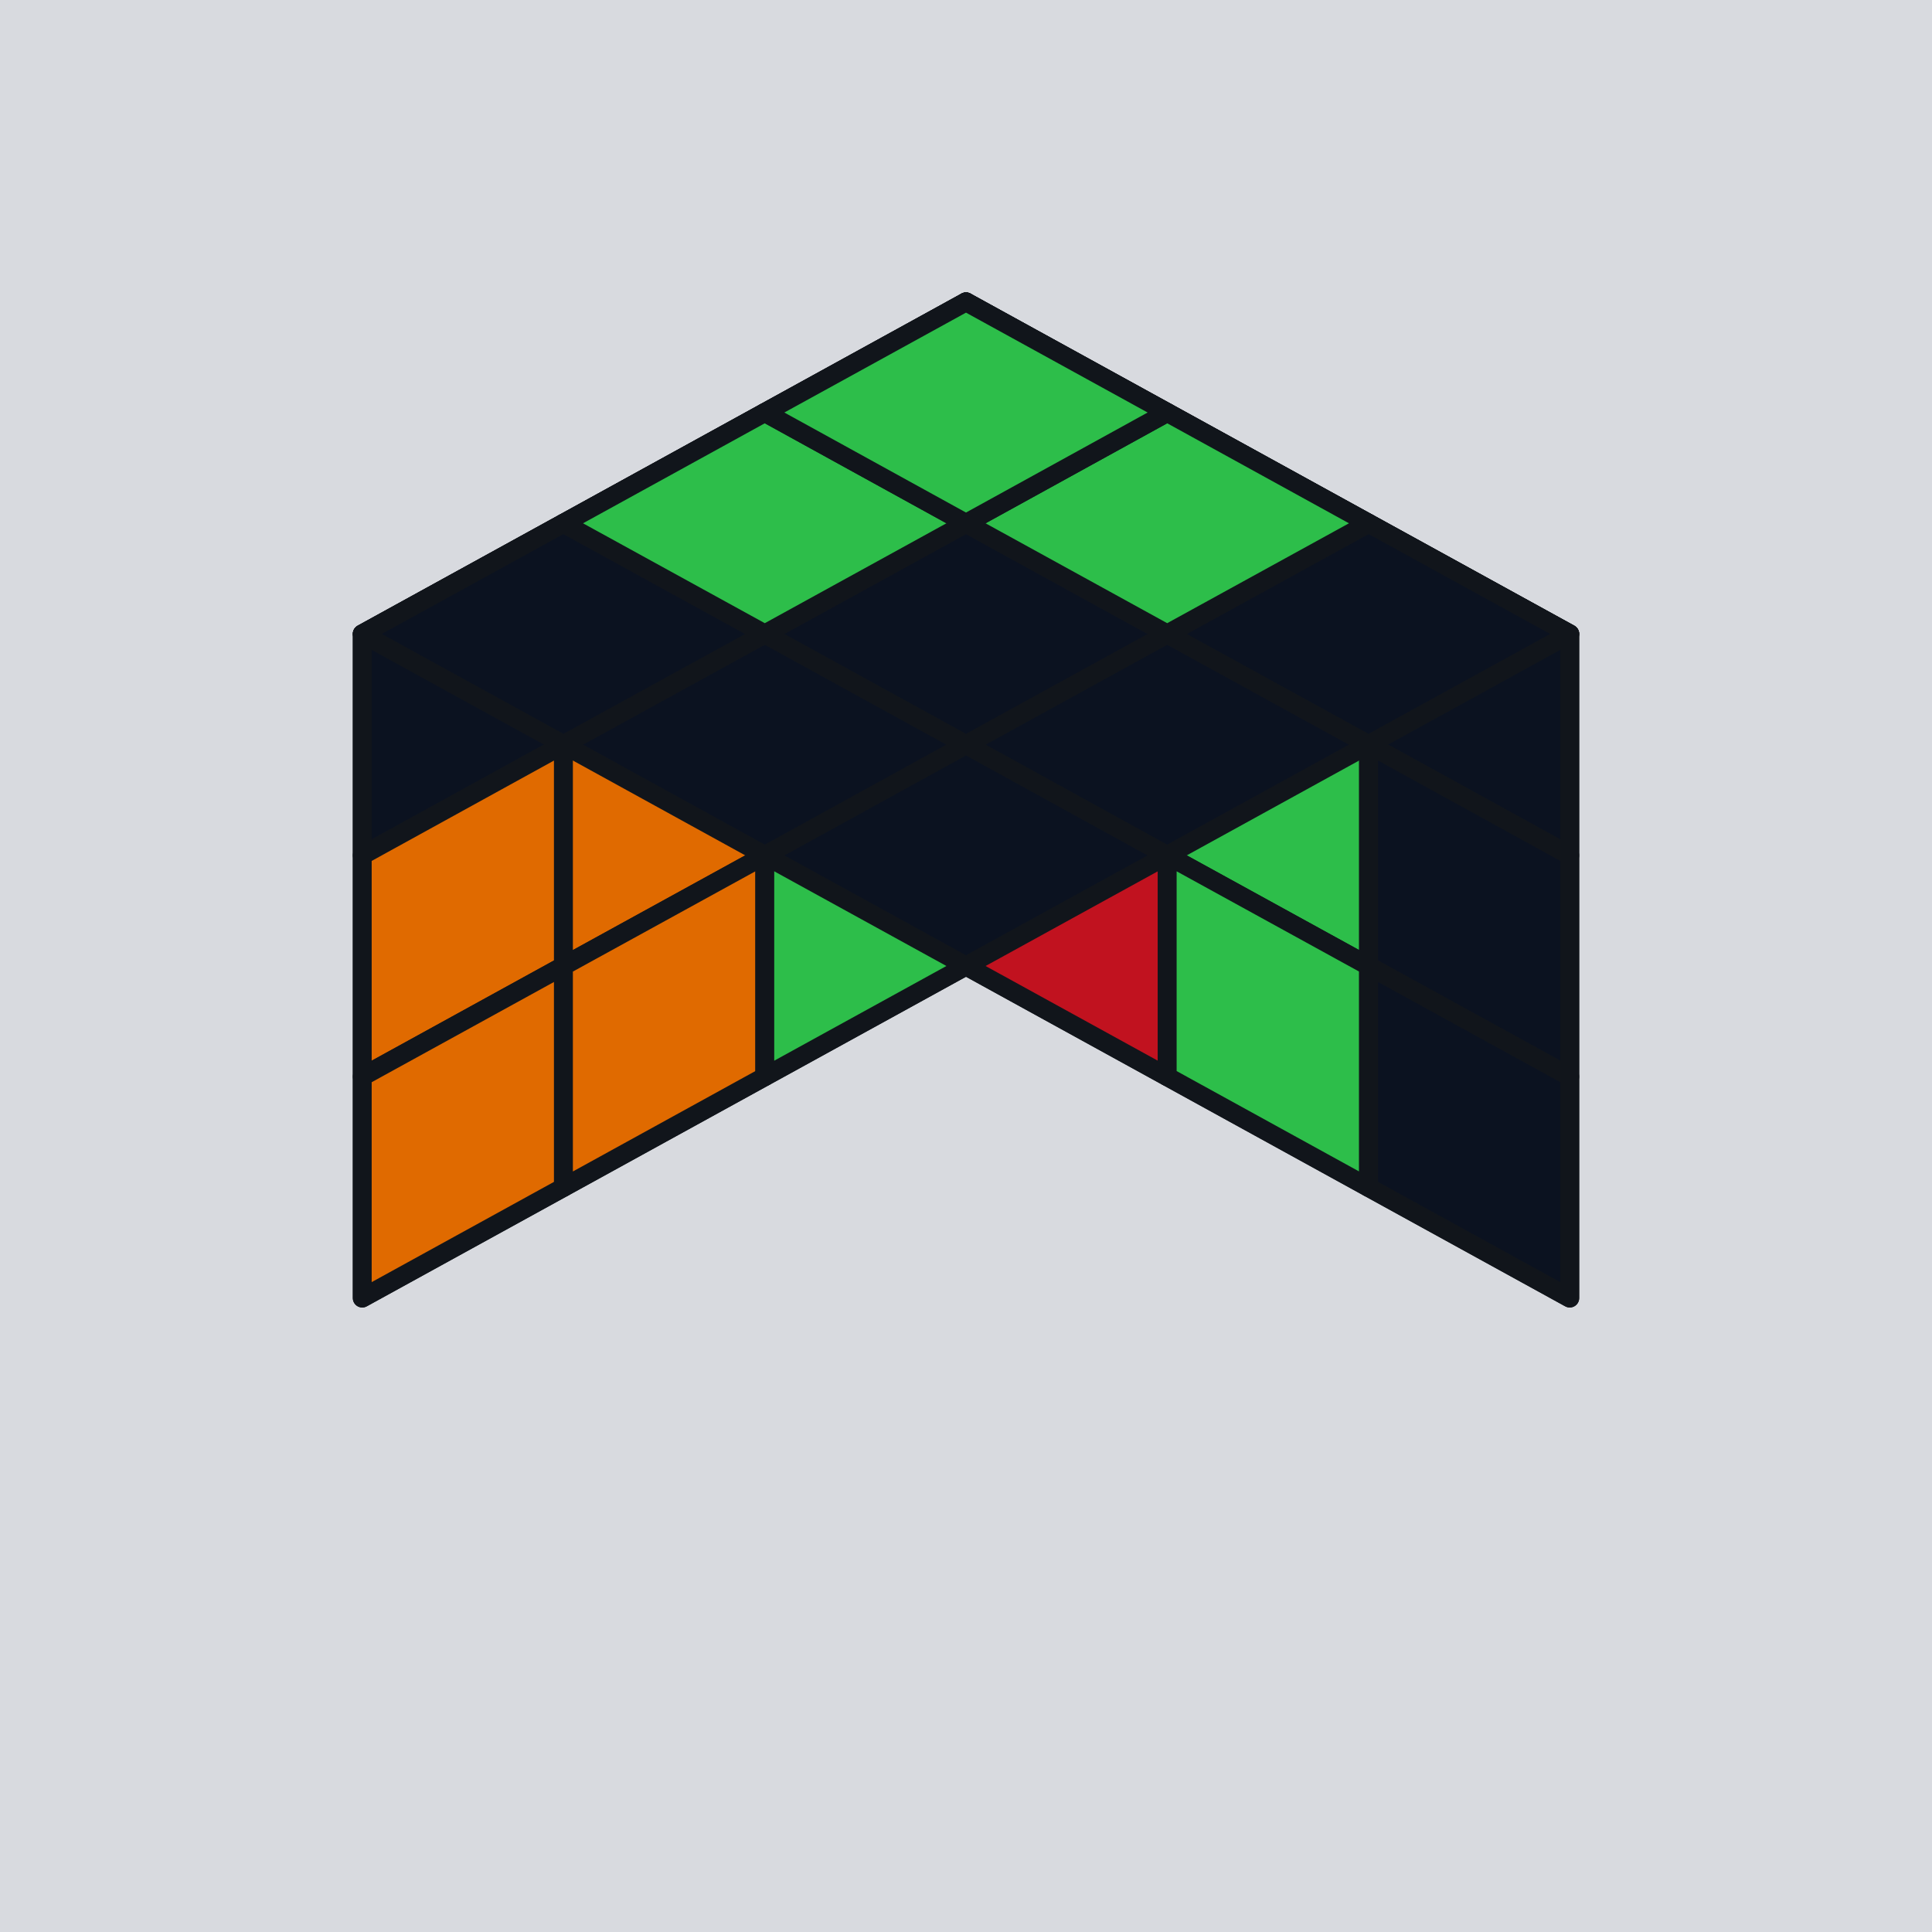
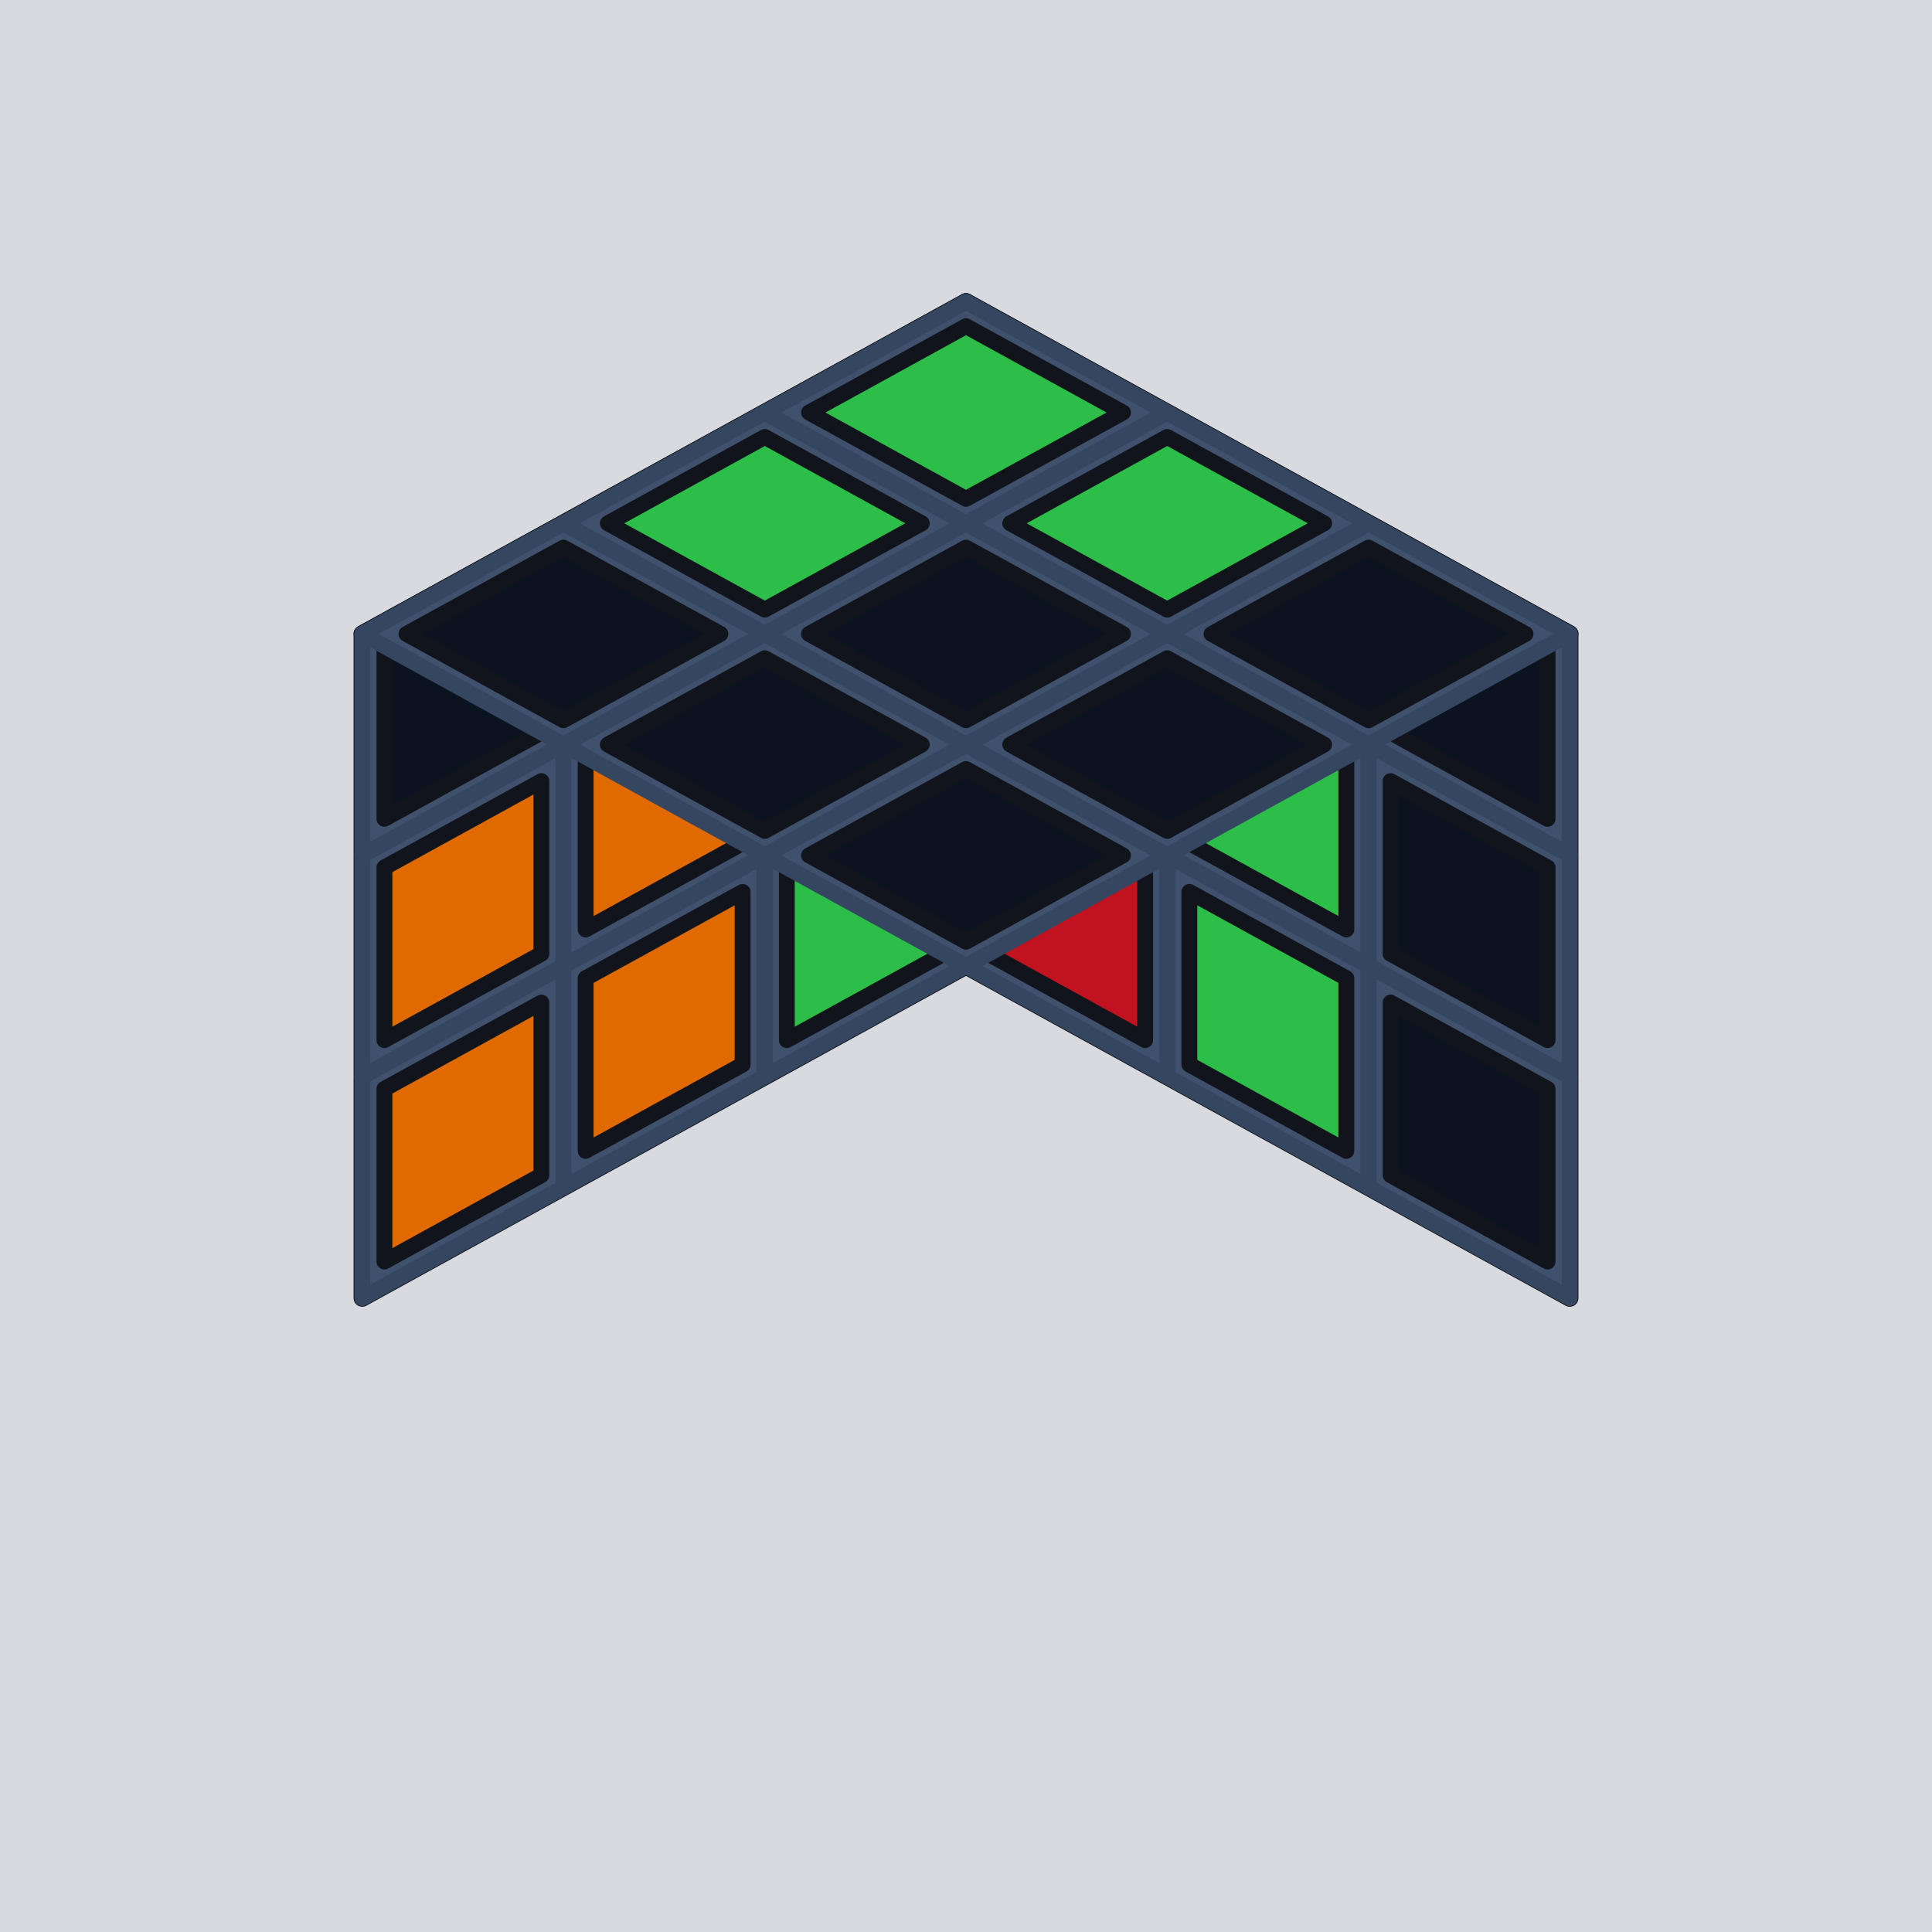
<svg xmlns="http://www.w3.org/2000/svg" viewBox="0 0 128 128">
  <rect x="0" y="0" width="128" height="128" fill="#D8DADF" />
-   <polygon points="64.00,64.00 104.00,42.00 64.00,20.00 24.00,42.00" fill="#0B1220" stroke="#11151B" stroke-width="1.25" stroke-linejoin="round" />
-   <polygon points="24.00,42.00 64.00,20.00 64.00,64.00 24.00,86.00" fill="#0B1220" stroke="#11151B" stroke-width="1.25" stroke-linejoin="round" />
-   <polygon points="64.00,20.00 104.00,42.00 104.00,86.00 64.00,64.00" fill="#0B1220" stroke="#11151B" stroke-width="1.25" stroke-linejoin="round" />
-   <polygon points="24.00,42.00 37.33,34.67 37.33,49.33 24.00,56.67" fill="#0B1220" stroke="#11151B" stroke-width="1.25" stroke-linejoin="round" />
-   <polygon points="37.33,34.67 50.67,27.33 50.67,42.00 37.33,49.33" fill="#E06A00" stroke="#11151B" stroke-width="1.25" stroke-linejoin="round" />
-   <polygon points="50.67,27.33 64.00,20.00 64.00,34.67 50.67,42.00" fill="#E06A00" stroke="#11151B" stroke-width="1.25" stroke-linejoin="round" />
-   <polygon points="24.00,56.67 37.33,49.33 37.33,64.00 24.00,71.33" fill="#E06A00" stroke="#11151B" stroke-width="1.25" stroke-linejoin="round" />
-   <polygon points="37.33,49.33 50.67,42.00 50.67,56.67 37.33,64.00" fill="#E06A00" stroke="#11151B" stroke-width="1.25" stroke-linejoin="round" />
-   <polygon points="50.67,42.00 64.00,34.67 64.00,49.33 50.67,56.67" fill="#0B1220" stroke="#11151B" stroke-width="1.25" stroke-linejoin="round" />
-   <polygon points="24.00,71.33 37.33,64.00 37.33,78.67 24.00,86.00" fill="#E06A00" stroke="#11151B" stroke-width="1.25" stroke-linejoin="round" />
-   <polygon points="37.33,64.00 50.67,56.67 50.67,71.33 37.33,78.67" fill="#E06A00" stroke="#11151B" stroke-width="1.25" stroke-linejoin="round" />
-   <polygon points="50.67,56.67 64.00,49.33 64.00,64.00 50.67,71.33" fill="#2DBE4A" stroke="#11151B" stroke-width="1.25" stroke-linejoin="round" />
-   <polygon points="64.00,20.00 77.33,27.33 77.33,42.00 64.00,34.67" fill="#F4F4F4" stroke="#11151B" stroke-width="1.25" stroke-linejoin="round" />
-   <polygon points="77.33,27.33 90.67,34.67 90.67,49.33 77.33,42.00" fill="#C1121F" stroke="#11151B" stroke-width="1.25" stroke-linejoin="round" />
-   <polygon points="90.67,34.67 104.00,42.00 104.00,56.67 90.67,49.33" fill="#0B1220" stroke="#11151B" stroke-width="1.25" stroke-linejoin="round" />
-   <polygon points="64.00,34.67 77.33,42.00 77.33,56.67 64.00,49.33" fill="#0B1220" stroke="#11151B" stroke-width="1.25" stroke-linejoin="round" />
-   <polygon points="77.33,42.00 90.67,49.33 90.67,64.00 77.33,56.67" fill="#2DBE4A" stroke="#11151B" stroke-width="1.25" stroke-linejoin="round" />
-   <polygon points="90.67,49.33 104.00,56.67 104.00,71.33 90.67,64.00" fill="#0B1220" stroke="#11151B" stroke-width="1.25" stroke-linejoin="round" />
-   <polygon points="64.00,49.33 77.33,56.67 77.33,71.33 64.00,64.00" fill="#C1121F" stroke="#11151B" stroke-width="1.25" stroke-linejoin="round" />
-   <polygon points="77.33,56.67 90.67,64.00 90.67,78.67 77.33,71.33" fill="#2DBE4A" stroke="#11151B" stroke-width="1.25" stroke-linejoin="round" />
-   <polygon points="90.67,64.00 104.00,71.33 104.00,86.00 90.67,78.67" fill="#0B1220" stroke="#11151B" stroke-width="1.25" stroke-linejoin="round" />
-   <polygon points="64.00,64.00 77.33,56.67 64.00,49.33 50.67,56.67" fill="#0B1220" stroke="#11151B" stroke-width="1.25" stroke-linejoin="round" />
-   <polygon points="77.33,56.67 90.67,49.33 77.33,42.00 64.00,49.33" fill="#0B1220" stroke="#11151B" stroke-width="1.25" stroke-linejoin="round" />
-   <polygon points="90.67,49.33 104.00,42.00 90.67,34.67 77.33,42.00" fill="#0B1220" stroke="#11151B" stroke-width="1.25" stroke-linejoin="round" />
-   <polygon points="50.67,56.67 64.00,49.33 50.67,42.00 37.33,49.33" fill="#0B1220" stroke="#11151B" stroke-width="1.25" stroke-linejoin="round" />
-   <polygon points="64.00,49.33 77.33,42.00 64.00,34.67 50.67,42.00" fill="#0B1220" stroke="#11151B" stroke-width="1.25" stroke-linejoin="round" />
-   <polygon points="77.33,42.00 90.67,34.67 77.33,27.33 64.00,34.67" fill="#2DBE4A" stroke="#11151B" stroke-width="1.25" stroke-linejoin="round" />
-   <polygon points="37.33,49.33 50.67,42.00 37.33,34.67 24.00,42.00" fill="#0B1220" stroke="#11151B" stroke-width="1.25" stroke-linejoin="round" />
-   <polygon points="50.67,42.00 64.00,34.67 50.67,27.33 37.33,34.67" fill="#2DBE4A" stroke="#11151B" stroke-width="1.25" stroke-linejoin="round" />
-   <polygon points="64.00,34.67 77.33,27.33 64.00,20.00 50.67,27.33" fill="#2DBE4A" stroke="#11151B" stroke-width="1.25" stroke-linejoin="round" />
+   <polygon points="64.00,64.00 104.00,42.00 64.00,20.00 24.00,42.00" fill="#0B1220" stroke="#11151B" stroke-width="1.15" stroke-linejoin="round" />
+   <polygon points="24.00,42.00 64.00,20.00 64.00,64.00 24.00,86.00" fill="#0B1220" stroke="#11151B" stroke-width="1.15" stroke-linejoin="round" />
+   <polygon points="64.00,20.00 104.00,42.00 104.00,86.00 64.00,64.00" fill="#0B1220" stroke="#11151B" stroke-width="1.15" stroke-linejoin="round" />
+   <polygon points="24.00,42.00 37.33,34.67 37.33,49.33 24.00,56.67" fill="#3F516D" stroke="#344660" stroke-width="1.05" stroke-linejoin="round" />
+   <polygon points="25.47,42.81 35.87,37.09 35.87,48.53 25.47,54.25" fill="#0B1220" stroke="#11151B" stroke-width="1.05" stroke-linejoin="round" />
+   <polygon points="37.33,34.67 50.67,27.33 50.67,42.00 37.33,49.33" fill="#3F516D" stroke="#344660" stroke-width="1.05" stroke-linejoin="round" />
+   <polygon points="38.80,35.47 49.20,29.75 49.20,41.19 38.80,46.91" fill="#E06A00" stroke="#11151B" stroke-width="1.05" stroke-linejoin="round" />
+   <polygon points="50.67,27.33 64.00,20.00 64.00,34.67 50.67,42.00" fill="#3F516D" stroke="#344660" stroke-width="1.05" stroke-linejoin="round" />
+   <polygon points="52.13,28.14 62.53,22.42 62.53,33.86 52.13,39.58" fill="#E06A00" stroke="#11151B" stroke-width="1.05" stroke-linejoin="round" />
+   <polygon points="24.00,56.67 37.33,49.33 37.33,64.00 24.00,71.33" fill="#3F516D" stroke="#344660" stroke-width="1.05" stroke-linejoin="round" />
+   <polygon points="25.47,57.47 35.87,51.75 35.87,63.19 25.47,68.91" fill="#E06A00" stroke="#11151B" stroke-width="1.05" stroke-linejoin="round" />
+   <polygon points="37.33,49.33 50.67,42.00 50.67,56.67 37.33,64.00" fill="#3F516D" stroke="#344660" stroke-width="1.05" stroke-linejoin="round" />
+   <polygon points="38.80,50.14 49.20,44.42 49.20,55.86 38.80,61.58" fill="#E06A00" stroke="#11151B" stroke-width="1.05" stroke-linejoin="round" />
+   <polygon points="50.67,42.00 64.00,34.67 64.00,49.33 50.67,56.67" fill="#3F516D" stroke="#344660" stroke-width="1.05" stroke-linejoin="round" />
+   <polygon points="52.13,42.81 62.53,37.09 62.53,48.53 52.13,54.25" fill="#0B1220" stroke="#11151B" stroke-width="1.05" stroke-linejoin="round" />
+   <polygon points="24.00,71.33 37.33,64.00 37.33,78.67 24.00,86.00" fill="#3F516D" stroke="#344660" stroke-width="1.05" stroke-linejoin="round" />
+   <polygon points="25.47,72.14 35.87,66.42 35.87,77.86 25.47,83.58" fill="#E06A00" stroke="#11151B" stroke-width="1.05" stroke-linejoin="round" />
+   <polygon points="37.33,64.00 50.67,56.67 50.67,71.33 37.33,78.67" fill="#3F516D" stroke="#344660" stroke-width="1.05" stroke-linejoin="round" />
+   <polygon points="38.80,64.81 49.20,59.09 49.20,70.53 38.80,76.25" fill="#E06A00" stroke="#11151B" stroke-width="1.05" stroke-linejoin="round" />
+   <polygon points="50.67,56.67 64.00,49.33 64.00,64.00 50.67,71.33" fill="#3F516D" stroke="#344660" stroke-width="1.05" stroke-linejoin="round" />
+   <polygon points="52.13,57.47 62.53,51.75 62.53,63.19 52.13,68.91" fill="#2DBE4A" stroke="#11151B" stroke-width="1.05" stroke-linejoin="round" />
+   <polygon points="64.00,20.00 77.33,27.33 77.33,42.00 64.00,34.67" fill="#3F516D" stroke="#344660" stroke-width="1.05" stroke-linejoin="round" />
+   <polygon points="65.47,22.42 75.87,28.14 75.87,39.58 65.47,33.86" fill="#F4F4F4" stroke="#11151B" stroke-width="1.05" stroke-linejoin="round" />
+   <polygon points="77.33,27.33 90.67,34.67 90.67,49.33 77.33,42.00" fill="#3F516D" stroke="#344660" stroke-width="1.05" stroke-linejoin="round" />
+   <polygon points="78.80,29.75 89.20,35.47 89.20,46.91 78.80,41.19" fill="#C1121F" stroke="#11151B" stroke-width="1.05" stroke-linejoin="round" />
+   <polygon points="90.67,34.67 104.00,42.00 104.00,56.67 90.67,49.33" fill="#3F516D" stroke="#344660" stroke-width="1.05" stroke-linejoin="round" />
+   <polygon points="92.13,37.09 102.53,42.81 102.53,54.25 92.13,48.53" fill="#0B1220" stroke="#11151B" stroke-width="1.05" stroke-linejoin="round" />
+   <polygon points="64.00,34.67 77.33,42.00 77.33,56.67 64.00,49.33" fill="#3F516D" stroke="#344660" stroke-width="1.05" stroke-linejoin="round" />
+   <polygon points="65.47,37.09 75.87,42.81 75.87,54.25 65.47,48.53" fill="#0B1220" stroke="#11151B" stroke-width="1.05" stroke-linejoin="round" />
+   <polygon points="77.33,42.00 90.67,49.33 90.67,64.00 77.33,56.67" fill="#3F516D" stroke="#344660" stroke-width="1.05" stroke-linejoin="round" />
+   <polygon points="78.80,44.42 89.20,50.14 89.20,61.58 78.80,55.86" fill="#2DBE4A" stroke="#11151B" stroke-width="1.05" stroke-linejoin="round" />
+   <polygon points="90.67,49.33 104.00,56.67 104.00,71.33 90.67,64.00" fill="#3F516D" stroke="#344660" stroke-width="1.05" stroke-linejoin="round" />
+   <polygon points="92.13,51.75 102.53,57.47 102.53,68.91 92.13,63.19" fill="#0B1220" stroke="#11151B" stroke-width="1.05" stroke-linejoin="round" />
+   <polygon points="64.00,49.33 77.33,56.67 77.33,71.33 64.00,64.00" fill="#3F516D" stroke="#344660" stroke-width="1.05" stroke-linejoin="round" />
+   <polygon points="65.47,51.75 75.87,57.47 75.87,68.91 65.47,63.19" fill="#C1121F" stroke="#11151B" stroke-width="1.05" stroke-linejoin="round" />
+   <polygon points="77.33,56.67 90.67,64.00 90.67,78.67 77.33,71.33" fill="#3F516D" stroke="#344660" stroke-width="1.05" stroke-linejoin="round" />
+   <polygon points="78.80,59.09 89.20,64.81 89.20,76.25 78.80,70.53" fill="#2DBE4A" stroke="#11151B" stroke-width="1.05" stroke-linejoin="round" />
+   <polygon points="90.67,64.00 104.00,71.33 104.00,86.00 90.67,78.67" fill="#3F516D" stroke="#344660" stroke-width="1.05" stroke-linejoin="round" />
+   <polygon points="92.13,66.42 102.53,72.14 102.53,83.58 92.13,77.86" fill="#0B1220" stroke="#11151B" stroke-width="1.05" stroke-linejoin="round" />
+   <polygon points="64.00,64.00 77.33,56.67 64.00,49.33 50.67,56.67" fill="#3F516D" stroke="#344660" stroke-width="1.05" stroke-linejoin="round" />
+   <polygon points="64.00,62.39 74.40,56.67 64.00,50.95 53.60,56.67" fill="#0B1220" stroke="#11151B" stroke-width="1.05" stroke-linejoin="round" />
+   <polygon points="77.33,56.67 90.67,49.33 77.33,42.00 64.00,49.33" fill="#3F516D" stroke="#344660" stroke-width="1.05" stroke-linejoin="round" />
+   <polygon points="77.33,55.05 87.73,49.33 77.33,43.61 66.93,49.33" fill="#0B1220" stroke="#11151B" stroke-width="1.05" stroke-linejoin="round" />
+   <polygon points="90.67,49.33 104.00,42.00 90.67,34.67 77.33,42.00" fill="#3F516D" stroke="#344660" stroke-width="1.05" stroke-linejoin="round" />
+   <polygon points="90.67,47.72 101.07,42.00 90.67,36.28 80.27,42.00" fill="#0B1220" stroke="#11151B" stroke-width="1.05" stroke-linejoin="round" />
+   <polygon points="50.67,56.67 64.00,49.33 50.67,42.00 37.33,49.33" fill="#3F516D" stroke="#344660" stroke-width="1.05" stroke-linejoin="round" />
+   <polygon points="50.67,55.05 61.07,49.33 50.67,43.61 40.27,49.33" fill="#0B1220" stroke="#11151B" stroke-width="1.05" stroke-linejoin="round" />
+   <polygon points="64.00,49.33 77.33,42.00 64.00,34.67 50.67,42.00" fill="#3F516D" stroke="#344660" stroke-width="1.05" stroke-linejoin="round" />
+   <polygon points="64.00,47.72 74.40,42.00 64.00,36.28 53.60,42.00" fill="#0B1220" stroke="#11151B" stroke-width="1.05" stroke-linejoin="round" />
+   <polygon points="77.33,42.00 90.67,34.67 77.33,27.33 64.00,34.67" fill="#3F516D" stroke="#344660" stroke-width="1.05" stroke-linejoin="round" />
+   <polygon points="77.33,40.39 87.73,34.67 77.33,28.95 66.93,34.67" fill="#2DBE4A" stroke="#11151B" stroke-width="1.05" stroke-linejoin="round" />
+   <polygon points="37.33,49.33 50.67,42.00 37.33,34.67 24.00,42.00" fill="#3F516D" stroke="#344660" stroke-width="1.05" stroke-linejoin="round" />
+   <polygon points="37.33,47.72 47.73,42.00 37.33,36.28 26.93,42.00" fill="#0B1220" stroke="#11151B" stroke-width="1.05" stroke-linejoin="round" />
+   <polygon points="50.67,42.00 64.00,34.67 50.67,27.33 37.33,34.67" fill="#3F516D" stroke="#344660" stroke-width="1.05" stroke-linejoin="round" />
+   <polygon points="50.67,40.39 61.07,34.67 50.67,28.95 40.27,34.67" fill="#2DBE4A" stroke="#11151B" stroke-width="1.05" stroke-linejoin="round" />
+   <polygon points="64.00,34.67 77.33,27.33 64.00,20.00 50.67,27.33" fill="#3F516D" stroke="#344660" stroke-width="1.05" stroke-linejoin="round" />
+   <polygon points="64.00,33.05 74.40,27.33 64.00,21.61 53.60,27.33" fill="#2DBE4A" stroke="#11151B" stroke-width="1.05" stroke-linejoin="round" />
</svg>
